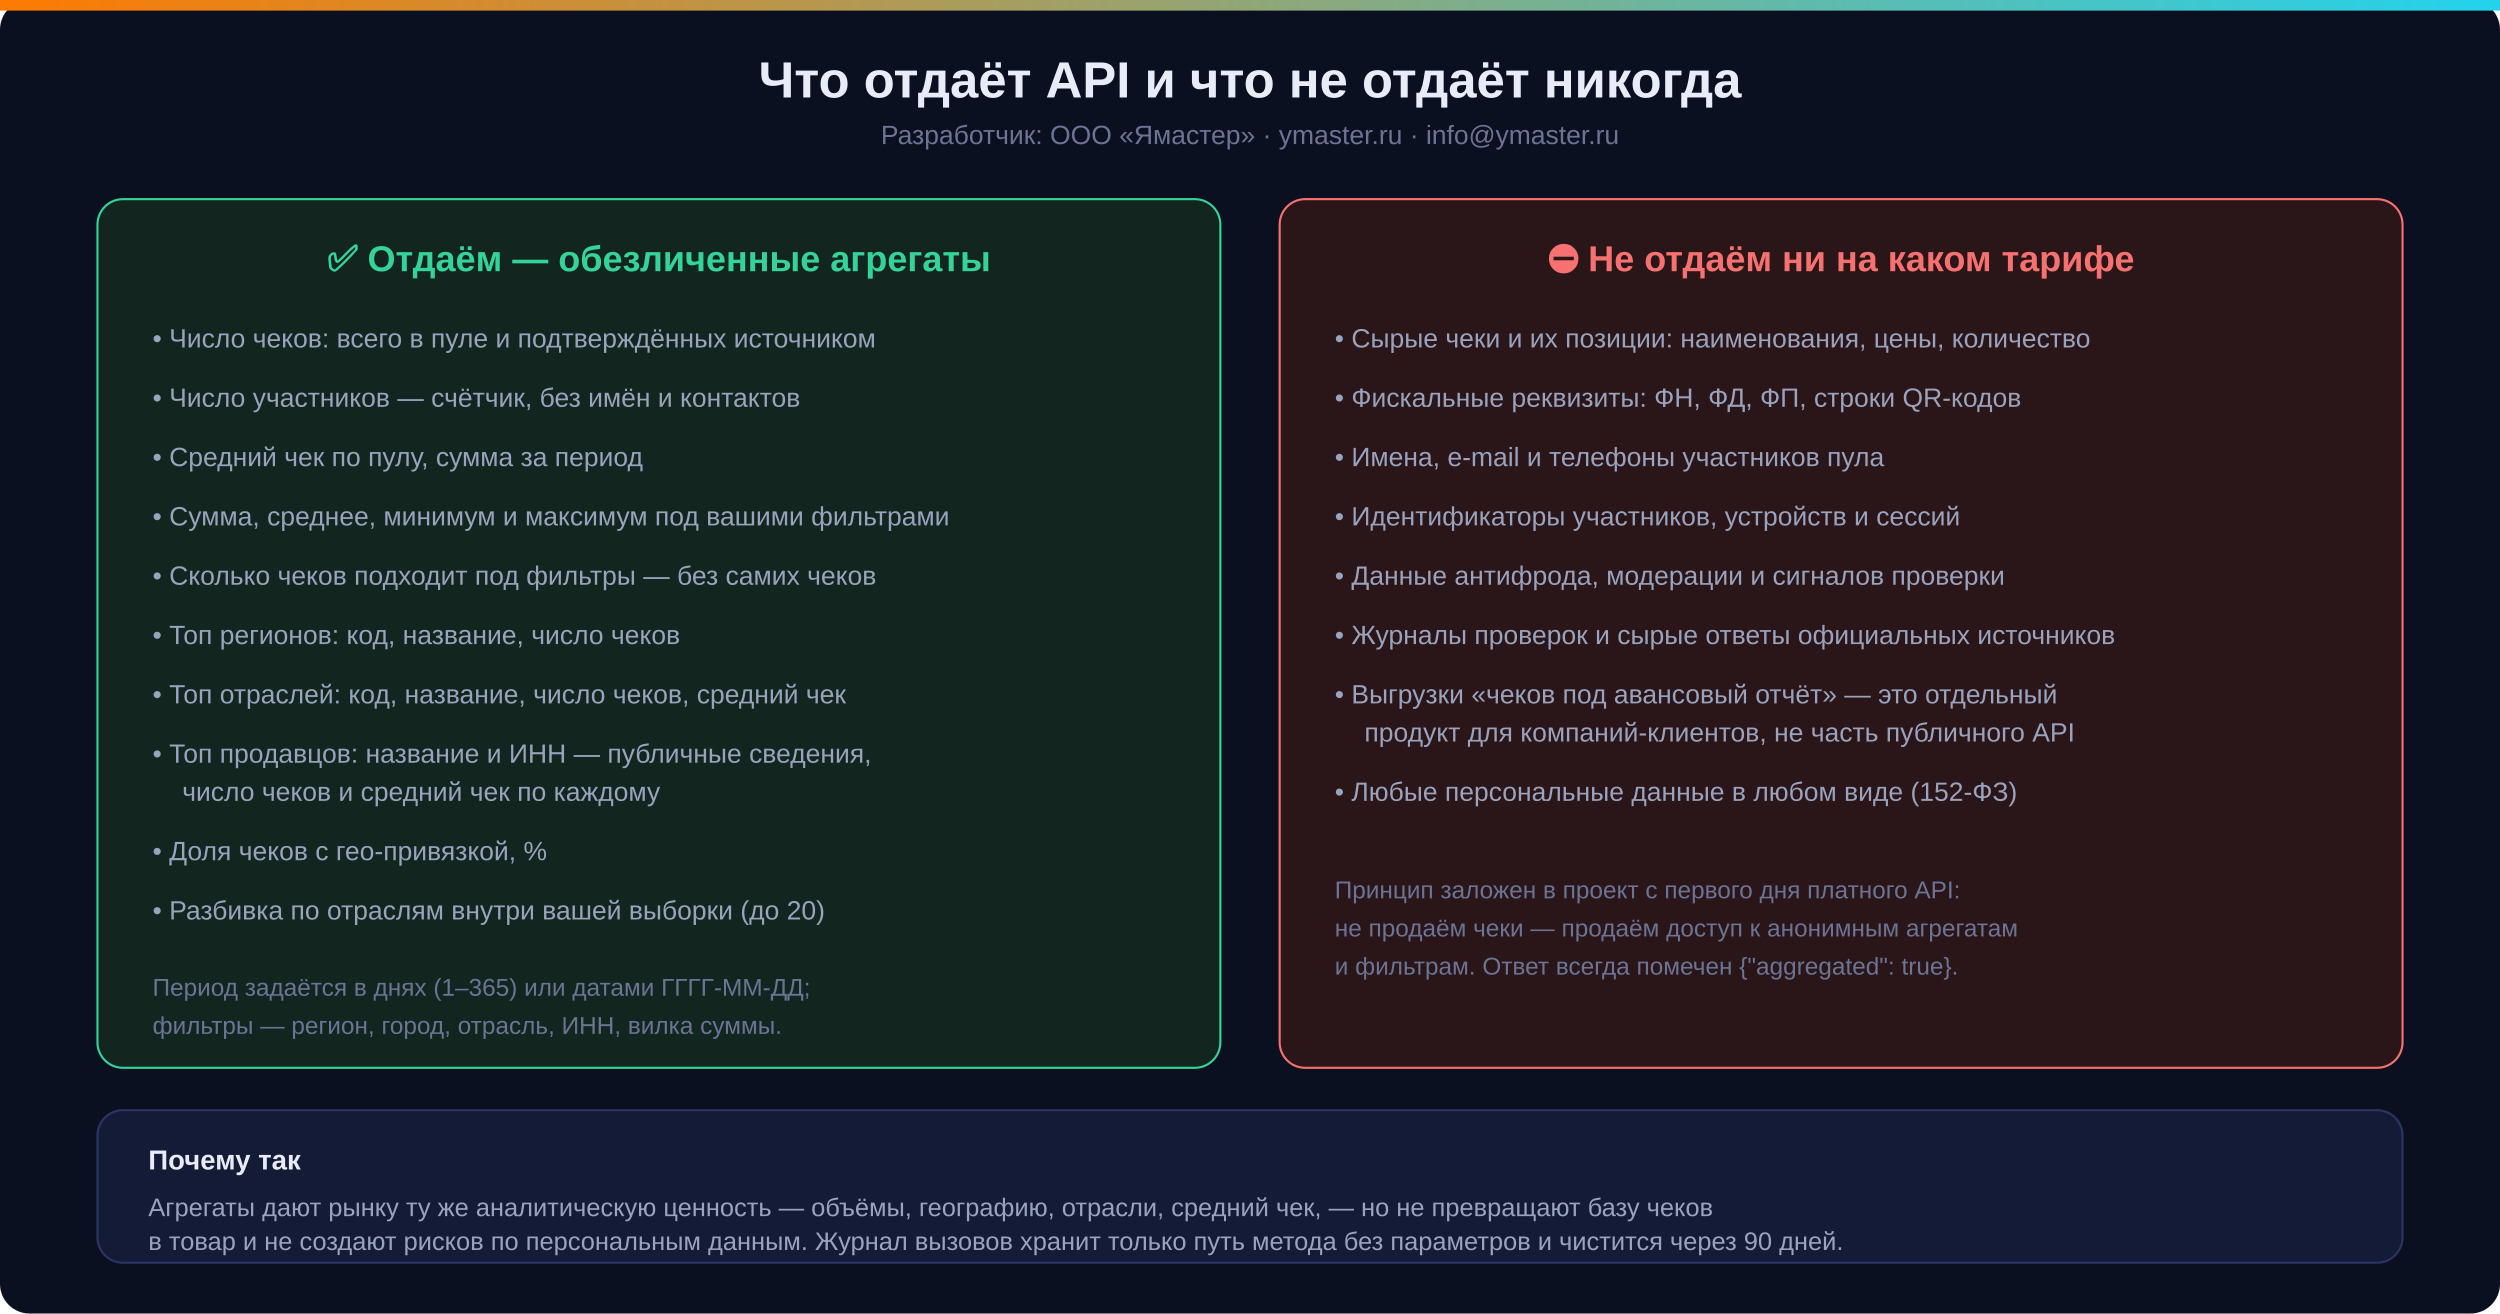
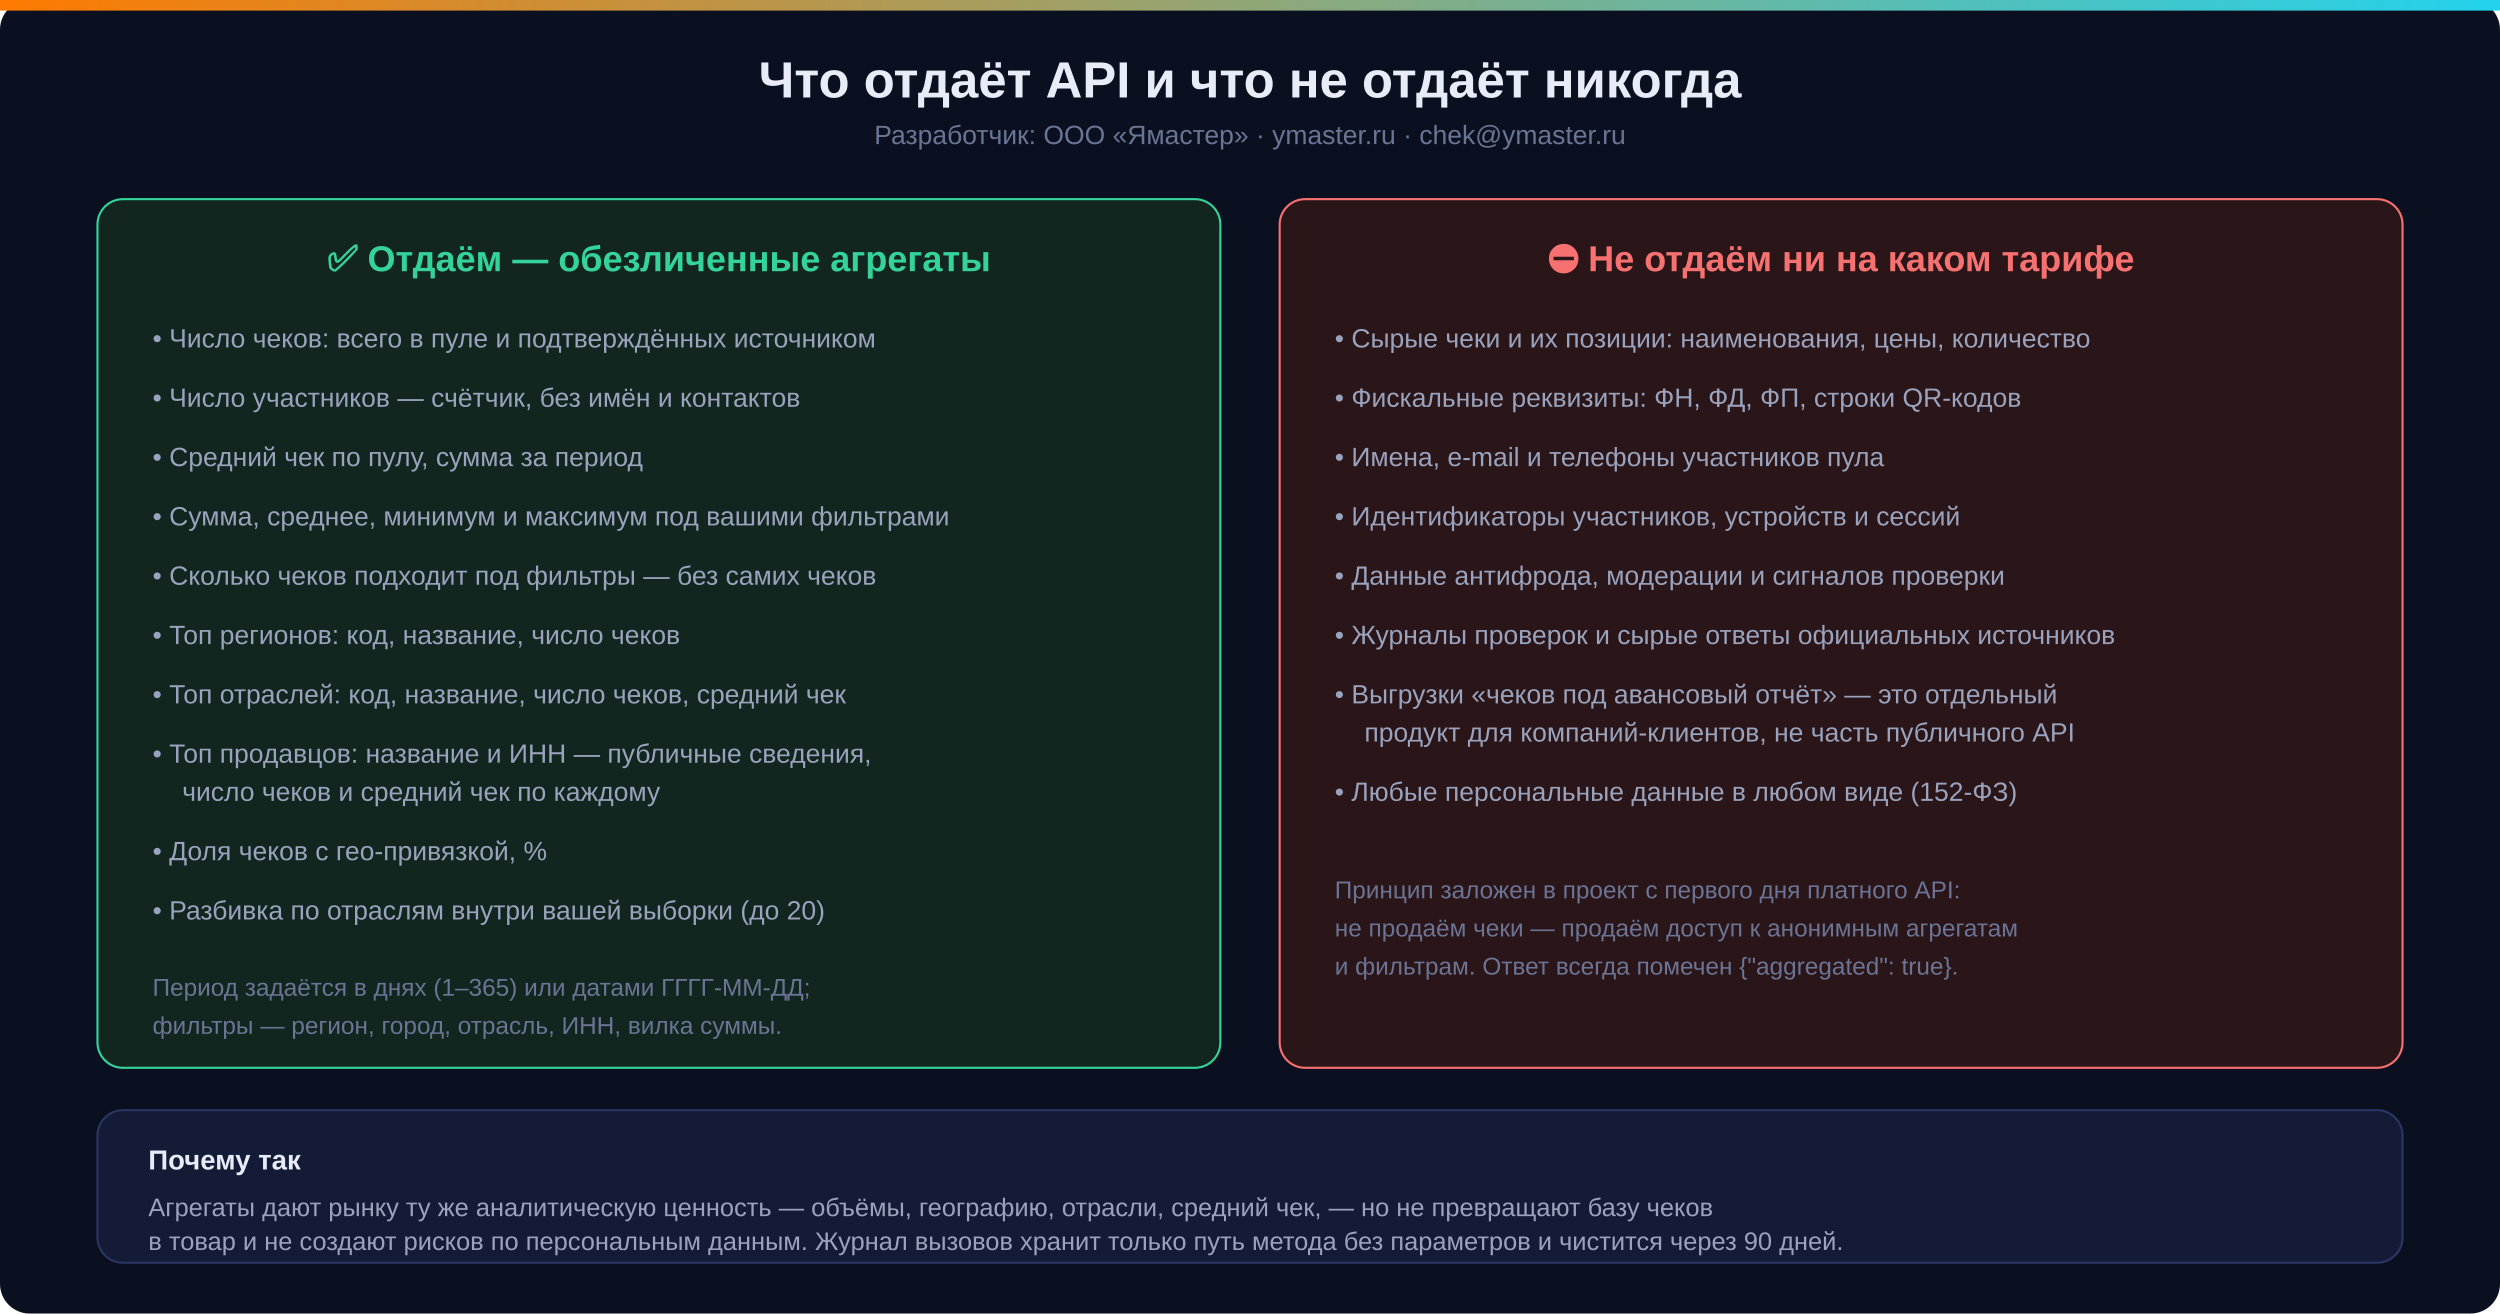
<svg xmlns="http://www.w3.org/2000/svg" viewBox="0 0 1180 620" font-family="Segoe UI, Arial, sans-serif">
  <defs>
    <linearGradient id="hdr" x1="0" y1="0" x2="1" y2="0">
      <stop offset="0" stop-color="#ff7a00" />
      <stop offset="1" stop-color="#22d3ee" />
    </linearGradient>
  </defs>
  <rect width="1180" height="620" fill="#0b1020" rx="14" />
  <rect x="0" y="0" width="1180" height="5" fill="url(#hdr)" />
  <text x="590" y="46" text-anchor="middle" fill="#e8ecf8" font-size="24" font-weight="700">Что отдаёт API и что не отдаёт никогда</text>
-   <text x="590" y="68" text-anchor="middle" fill="#6b7494" font-size="12.5">Разработчик: ООО «Ямастер» · ymaster.ru · info@ymaster.ru</text>
+   <text x="590" y="68" text-anchor="middle" fill="#6b7494" font-size="12.5">Разработчик: ООО «Ямастер» · ymaster.ru · chek@ymaster.ru</text>
  <rect x="46" y="94" width="530" height="410" rx="12" fill="#12261f" stroke="#34d399" />
  <text x="311" y="128" text-anchor="middle" fill="#34d399" font-size="17" font-weight="700">✅ Отдаём — обезличенные агрегаты</text>
  <g font-size="12.5" fill="#9aa3bd">
    <text x="72" y="164">• Число чеков: всего в пуле и подтверждённых источником</text>
    <text x="72" y="192">• Число участников — счётчик, без имён и контактов</text>
    <text x="72" y="220">• Средний чек по пулу, сумма за период</text>
    <text x="72" y="248">• Сумма, среднее, минимум и максимум под вашими фильтрами</text>
    <text x="72" y="276">• Сколько чеков подходит под фильтры — без самих чеков</text>
    <text x="72" y="304">• Топ регионов: код, название, число чеков</text>
    <text x="72" y="332">• Топ отраслей: код, название, число чеков, средний чек</text>
    <text x="72" y="360">• Топ продавцов: название и ИНН — публичные сведения,</text>
    <text x="86" y="378">число чеков и средний чек по каждому</text>
    <text x="72" y="406">• Доля чеков с гео-привязкой, %</text>
    <text x="72" y="434">• Разбивка по отраслям внутри вашей выборки (до 20)</text>
  </g>
  <text x="72" y="470" fill="#6b7494" font-size="11.5">Период задаётся в днях (1–365) или датами ГГГГ-ММ-ДД;</text>
  <text x="72" y="488" fill="#6b7494" font-size="11.5">фильтры — регион, город, отрасль, ИНН, вилка суммы.</text>
  <rect x="604" y="94" width="530" height="410" rx="12" fill="#2a1518" stroke="#f87171" />
  <text x="869" y="128" text-anchor="middle" fill="#f87171" font-size="17" font-weight="700">⛔ Не отдаём ни на каком тарифе</text>
  <g font-size="12.5" fill="#9aa3bd">
    <text x="630" y="164">• Сырые чеки и их позиции: наименования, цены, количество</text>
    <text x="630" y="192">• Фискальные реквизиты: ФН, ФД, ФП, строки QR-кодов</text>
    <text x="630" y="220">• Имена, e-mail и телефоны участников пула</text>
    <text x="630" y="248">• Идентификаторы участников, устройств и сессий</text>
    <text x="630" y="276">• Данные антифрода, модерации и сигналов проверки</text>
    <text x="630" y="304">• Журналы проверок и сырые ответы официальных источников</text>
    <text x="630" y="332">• Выгрузки «чеков под авансовый отчёт» — это отдельный</text>
    <text x="644" y="350">продукт для компаний-клиентов, не часть публичного API</text>
    <text x="630" y="378">• Любые персональные данные в любом виде (152-ФЗ)</text>
  </g>
  <text x="630" y="424" fill="#6b7494" font-size="11.5">Принцип заложен в проект с первого дня платного API:</text>
  <text x="630" y="442" fill="#6b7494" font-size="11.5">не продаём чеки — продаём доступ к анонимным агрегатам</text>
  <text x="630" y="460" fill="#6b7494" font-size="11.5">и фильтрам. Ответ всегда помечен {"aggregated": true}.</text>
  <rect x="46" y="524" width="1088" height="72" rx="12" fill="#141b36" stroke="#2b3563" />
  <text x="70" y="552" fill="#e8ecf8" font-size="13" font-weight="700">Почему так</text>
  <text x="70" y="574" fill="#9aa3bd" font-size="12">Агрегаты дают рынку ту же аналитическую ценность — объёмы, географию, отрасли, средний чек, — но не превращают базу чеков</text>
  <text x="70" y="590" fill="#9aa3bd" font-size="12">в товар и не создают рисков по персональным данным. Журнал вызовов хранит только путь метода без параметров и чистится через 90 дней.</text>
</svg>
